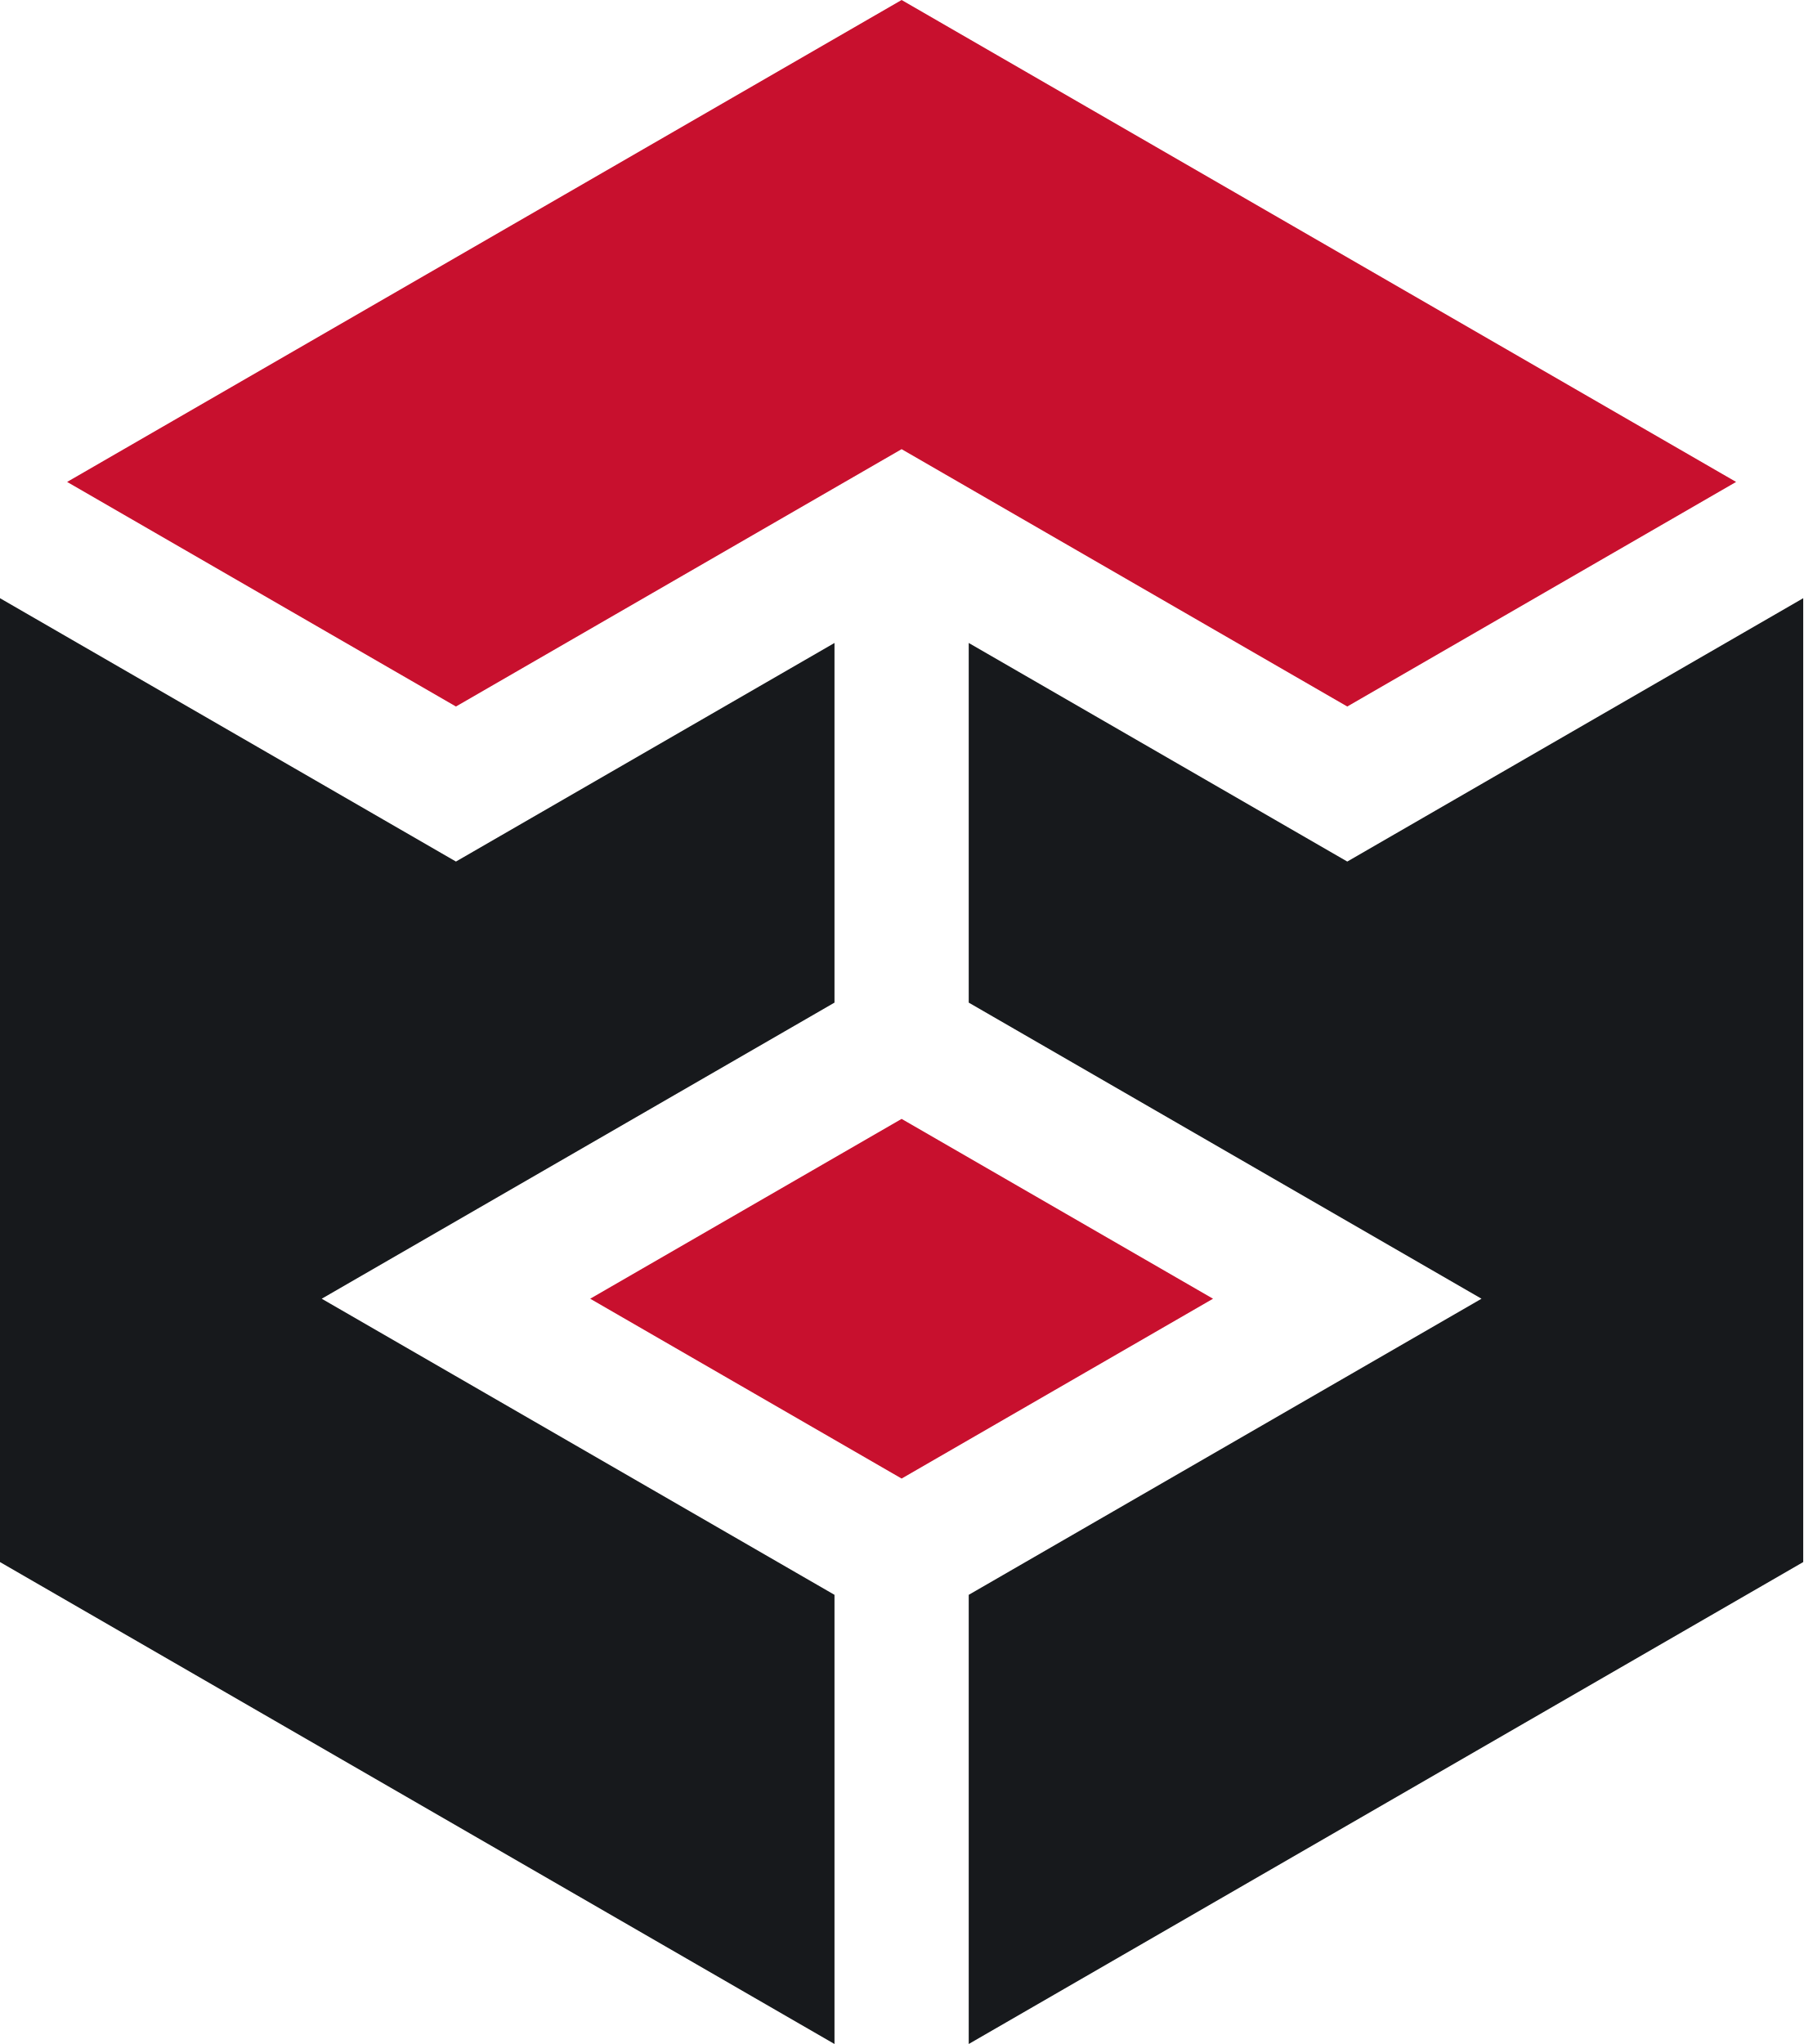
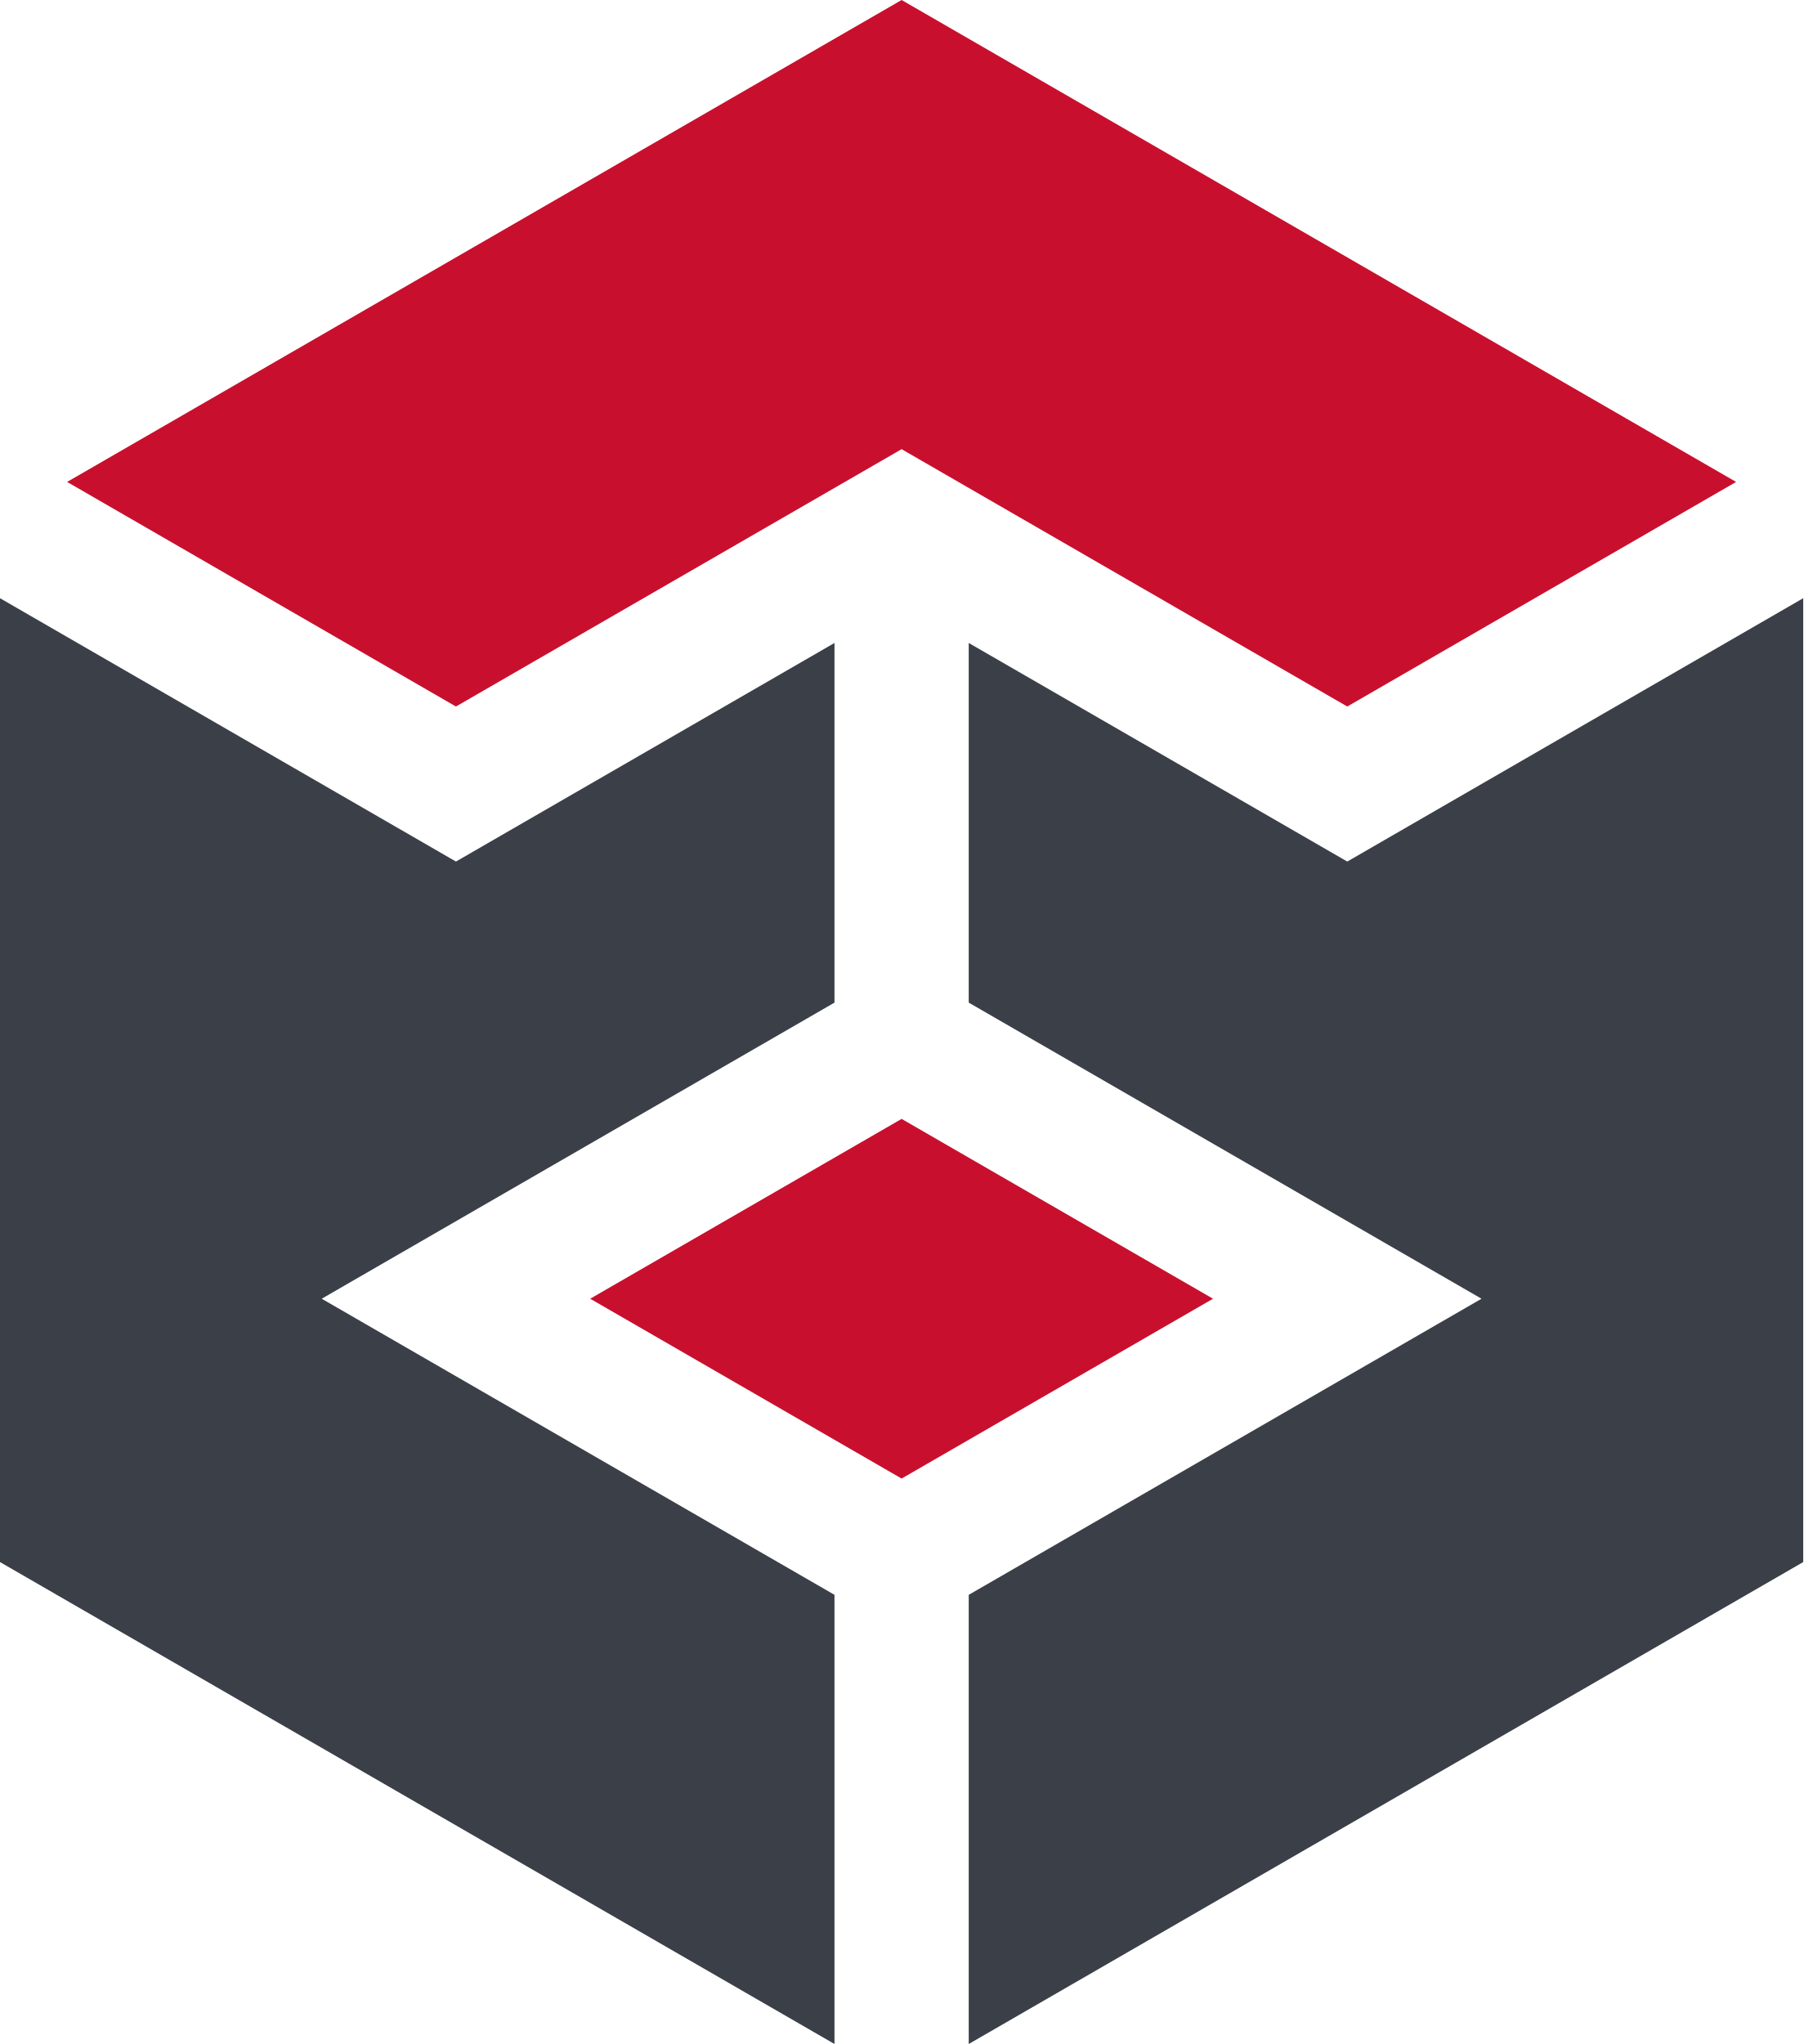
<svg xmlns="http://www.w3.org/2000/svg" viewBox="3.000 3.464 80.600 91.340" width="80.60" height="91.34">
-   <path fill="#17191C" d="M3.000,30.196 L3.000,73.268 L40.300,94.804 L40.300,74.732 L17.380,61.500 L40.300,48.268 L40.300,32.196 L23.380,41.964 Z M83.600,30.196 L63.220,41.964 L46.300,32.196 L46.300,48.268 L69.220,61.500 L46.300,74.732 L46.300,94.804 L83.600,73.268 Z" />
+   <path fill="#3B4048" d="M3.000,30.196 L3.000,73.268 L40.300,94.804 L40.300,74.732 L17.380,61.500 L40.300,48.268 L40.300,32.196 L23.380,41.964 Z M83.600,30.196 L63.220,41.964 L46.300,32.196 L46.300,48.268 L69.220,61.500 L46.300,74.732 L46.300,94.804 L83.600,73.268 Z" />
  <path fill="#C8102E" d="M43.300,3.464 L6.000,25.000 L23.380,35.036 L43.300,23.536 L63.220,35.036 L80.600,25.000 Z M29.380,61.500 L43.300,69.536 L57.220,61.500 L43.300,53.464 Z" />
</svg>
